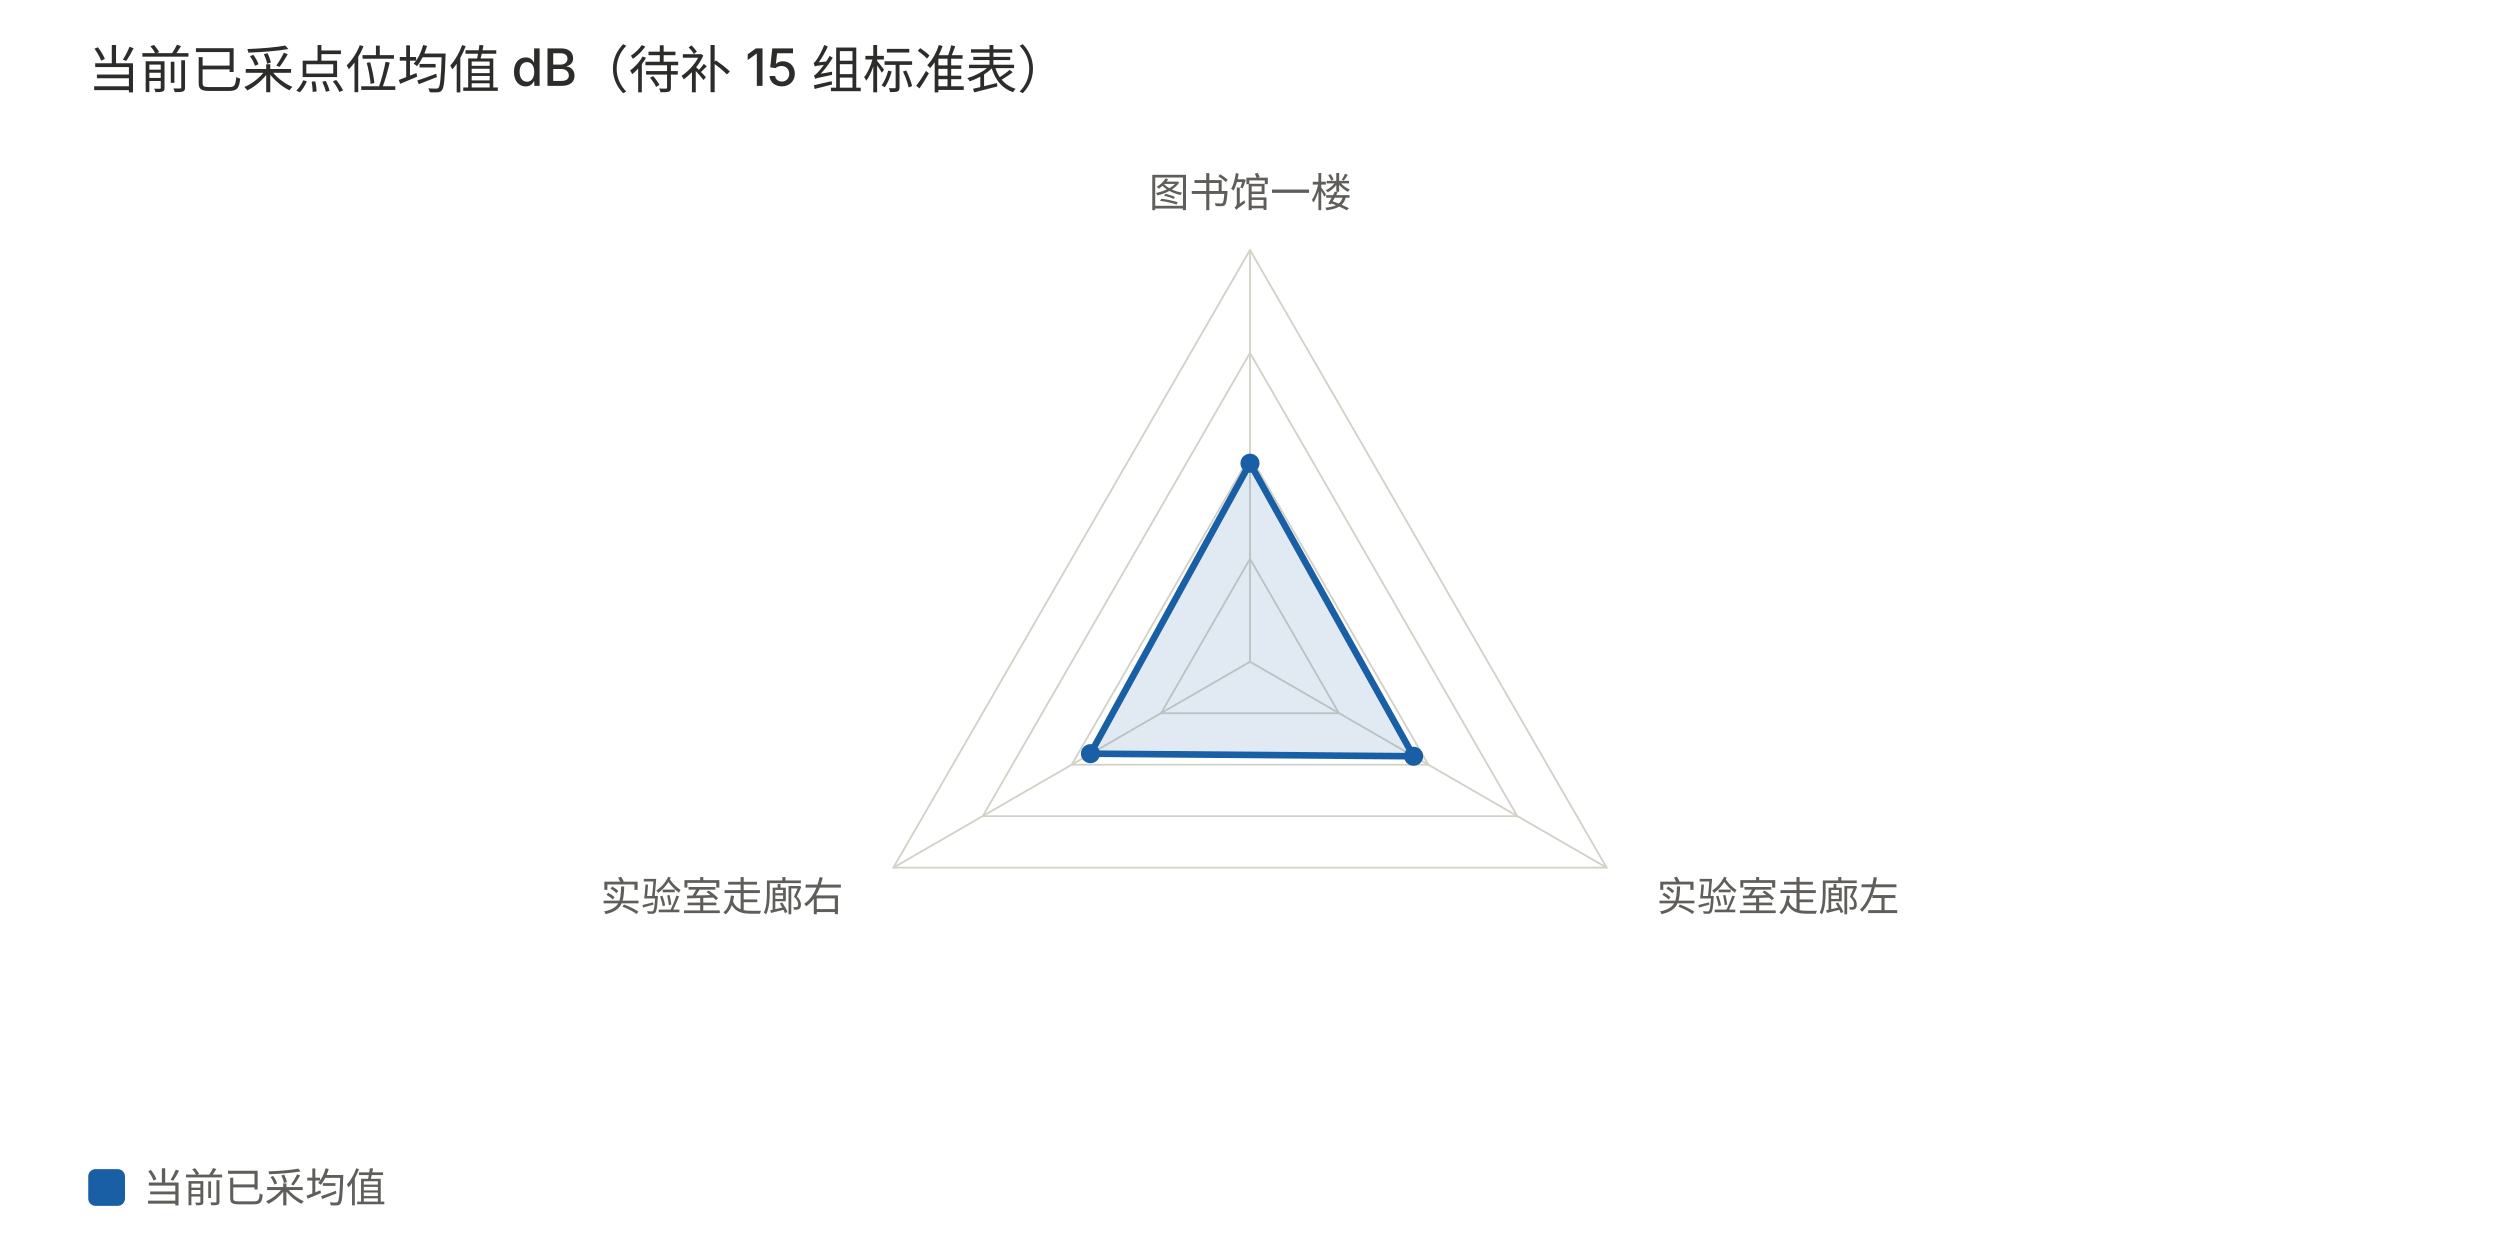
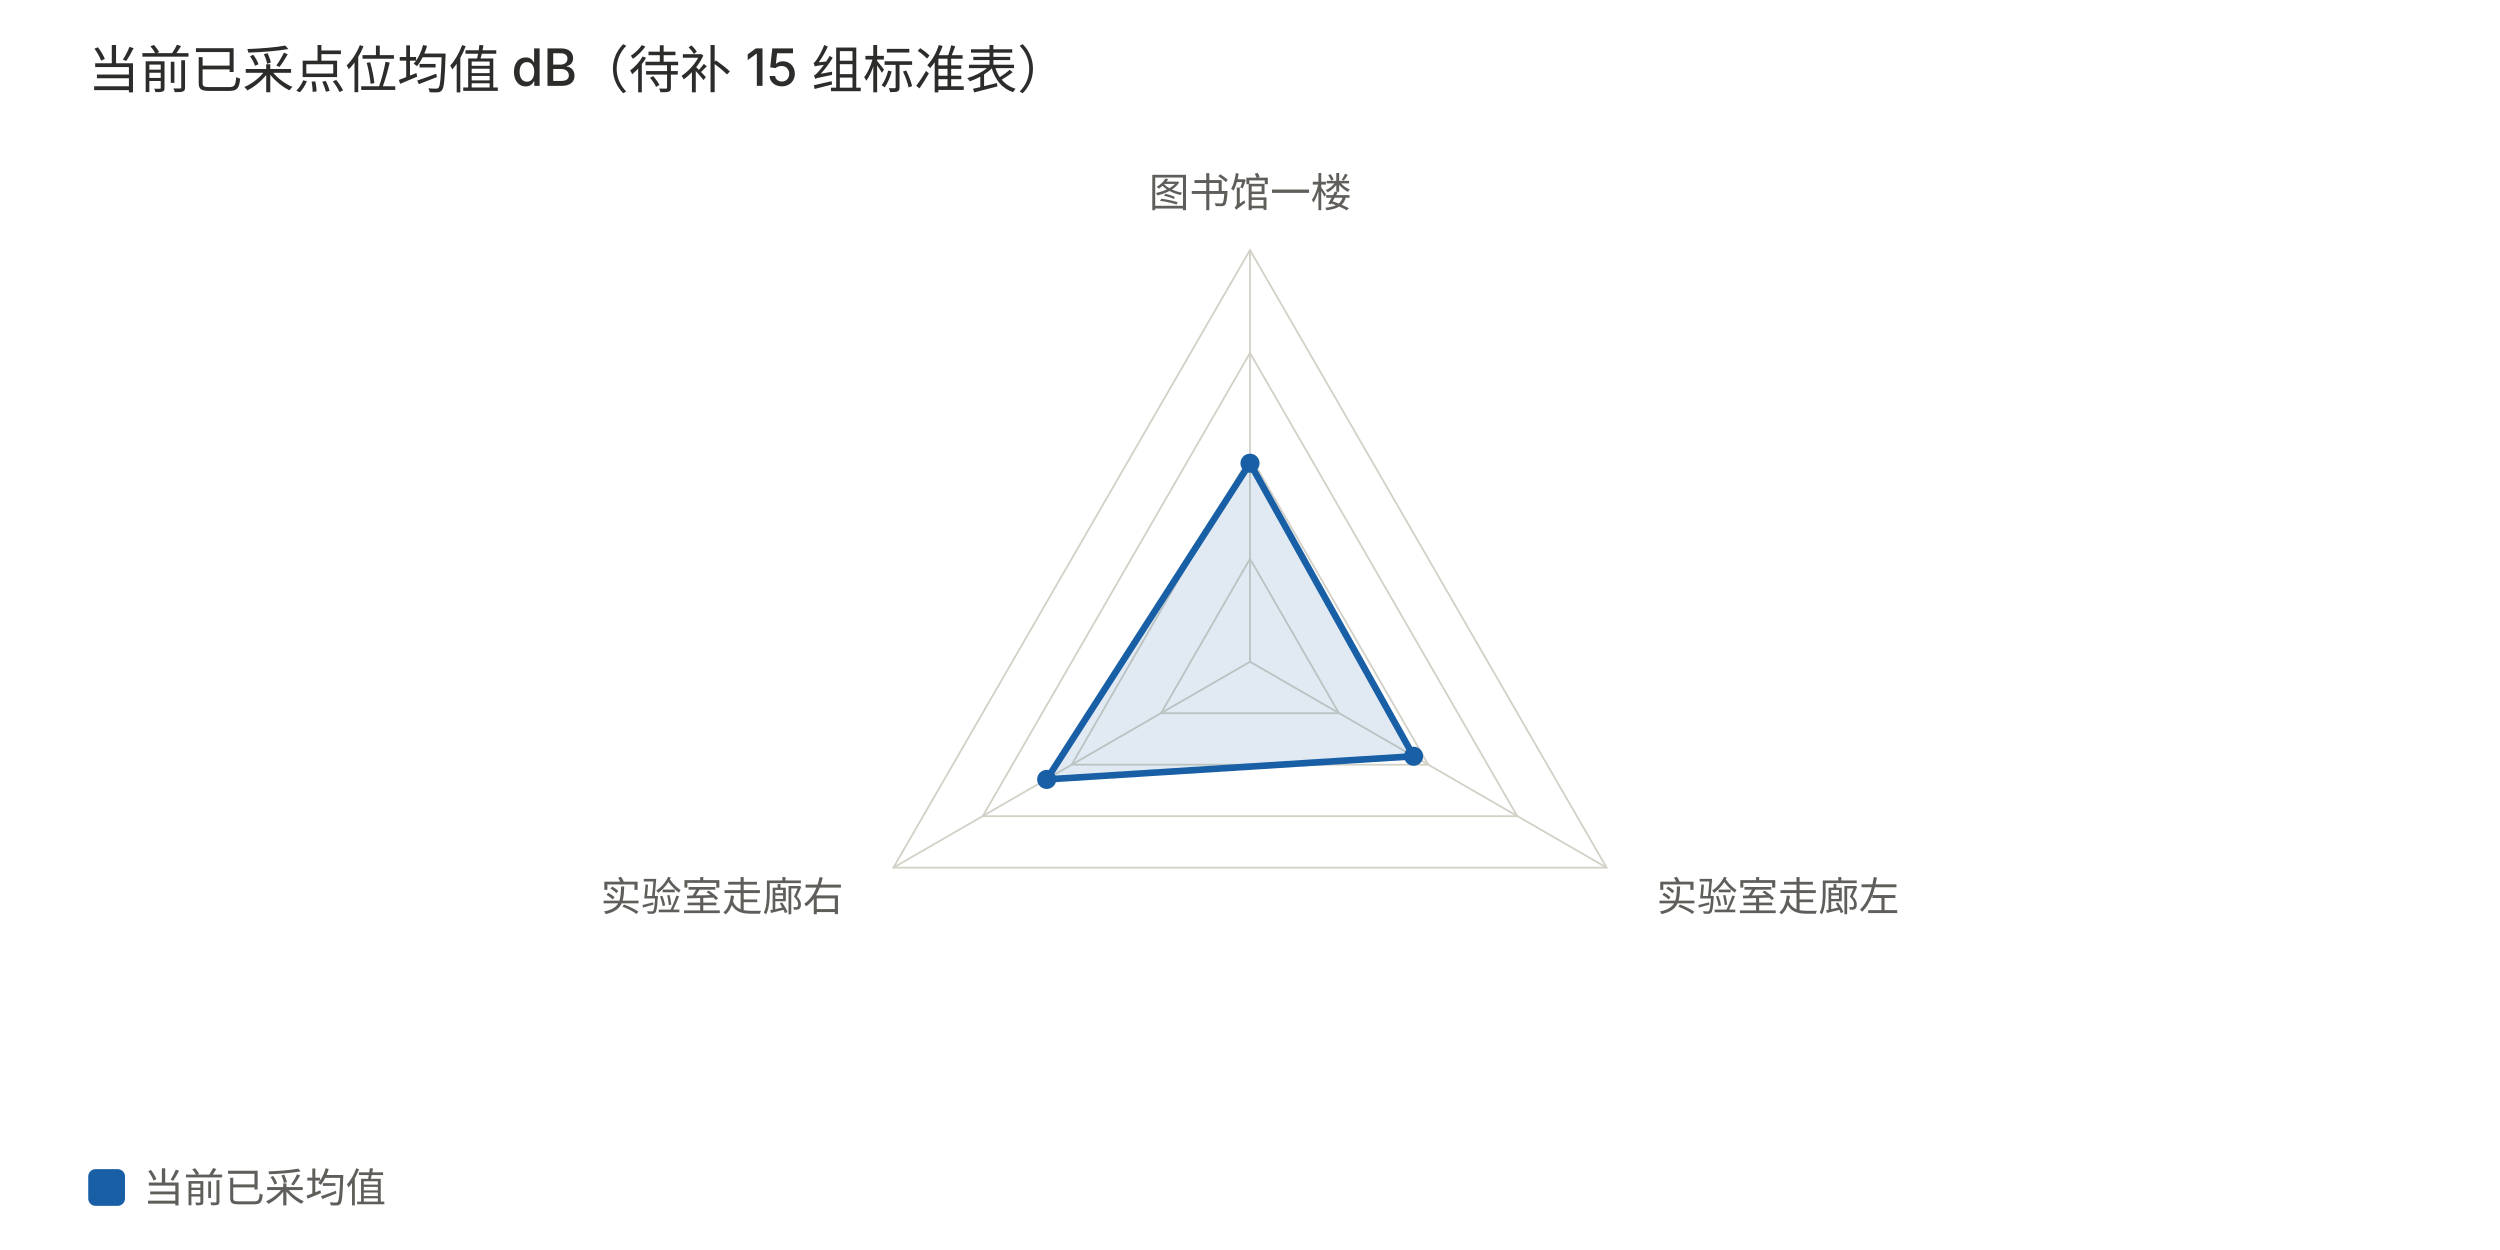
<svg xmlns="http://www.w3.org/2000/svg" viewBox="0 0 680 340" width="100%" role="img">
  <rect width="680" height="340" fill="#FFFFFF" />
  <g font-family="system-ui, -apple-system, Segoe UI, Microsoft YaHei, sans-serif">
    <text x="24" y="24" font-size="14" font-weight="500" fill="#2C2C2A">当前已采点位均值 dB（待补 15 组标准表）</text>
    <polygon points="340.0,152.0 364.2,194.0 315.8,194.0" fill="none" stroke="#D3D1C7" stroke-width="0.5" />
    <polygon points="340.0,124.0 388.5,208.0 291.5,208.0" fill="none" stroke="#D3D1C7" stroke-width="0.5" />
    <polygon points="340.0,96.0 412.7,222.0 267.3,222.0" fill="none" stroke="#D3D1C7" stroke-width="0.5" />
    <polygon points="340.0,68.0 437.0,236.0 243.0,236.0" fill="none" stroke="#D3D1C7" stroke-width="0.5" />
    <line x1="340.0" y1="180.0" x2="340.0" y2="68.0" stroke="#D3D1C7" stroke-width="0.5" />
    <text x="340.0" y="56.3" font-size="11" fill="#5F5E5A" text-anchor="middle">图书馆一楼</text>
    <line x1="340.0" y1="180.0" x2="437.0" y2="236.0" stroke="#D3D1C7" stroke-width="0.5" />
    <text x="450.6" y="247.8" font-size="11" fill="#5F5E5A" text-anchor="start">实验室走廊左</text>
    <line x1="340.0" y1="180.0" x2="243.0" y2="236.0" stroke="#D3D1C7" stroke-width="0.5" />
    <text x="229.4" y="247.8" font-size="11" fill="#5F5E5A" text-anchor="end">实验室走廊右</text>
-     <polygon points="340.0,126.0 384.5,205.7 296.6,205.0" fill="#185FA5" fill-opacity="0.13" stroke="#185FA5" stroke-width="1.8" />
+     <polygon points="340.0,126.0 384.5,205.7 284.7,212.0" fill="#185FA5" fill-opacity="0.13" stroke="#185FA5" stroke-width="1.8" />
    <circle cx="340.0" cy="126.0" r="2.6" fill="#185FA5" />
    <circle cx="384.5" cy="205.7" r="2.6" fill="#185FA5" />
-     <circle cx="296.6" cy="205.0" r="2.6" fill="#185FA5" />
+     <circle cx="284.7" cy="212.0" r="2.6" fill="#185FA5" />
    <rect x="24" y="318" width="10" height="10" rx="2" fill="#185FA5" />
    <text x="39" y="327" font-size="11" fill="#5F5E5A">当前已采均值</text>
  </g>
</svg>
